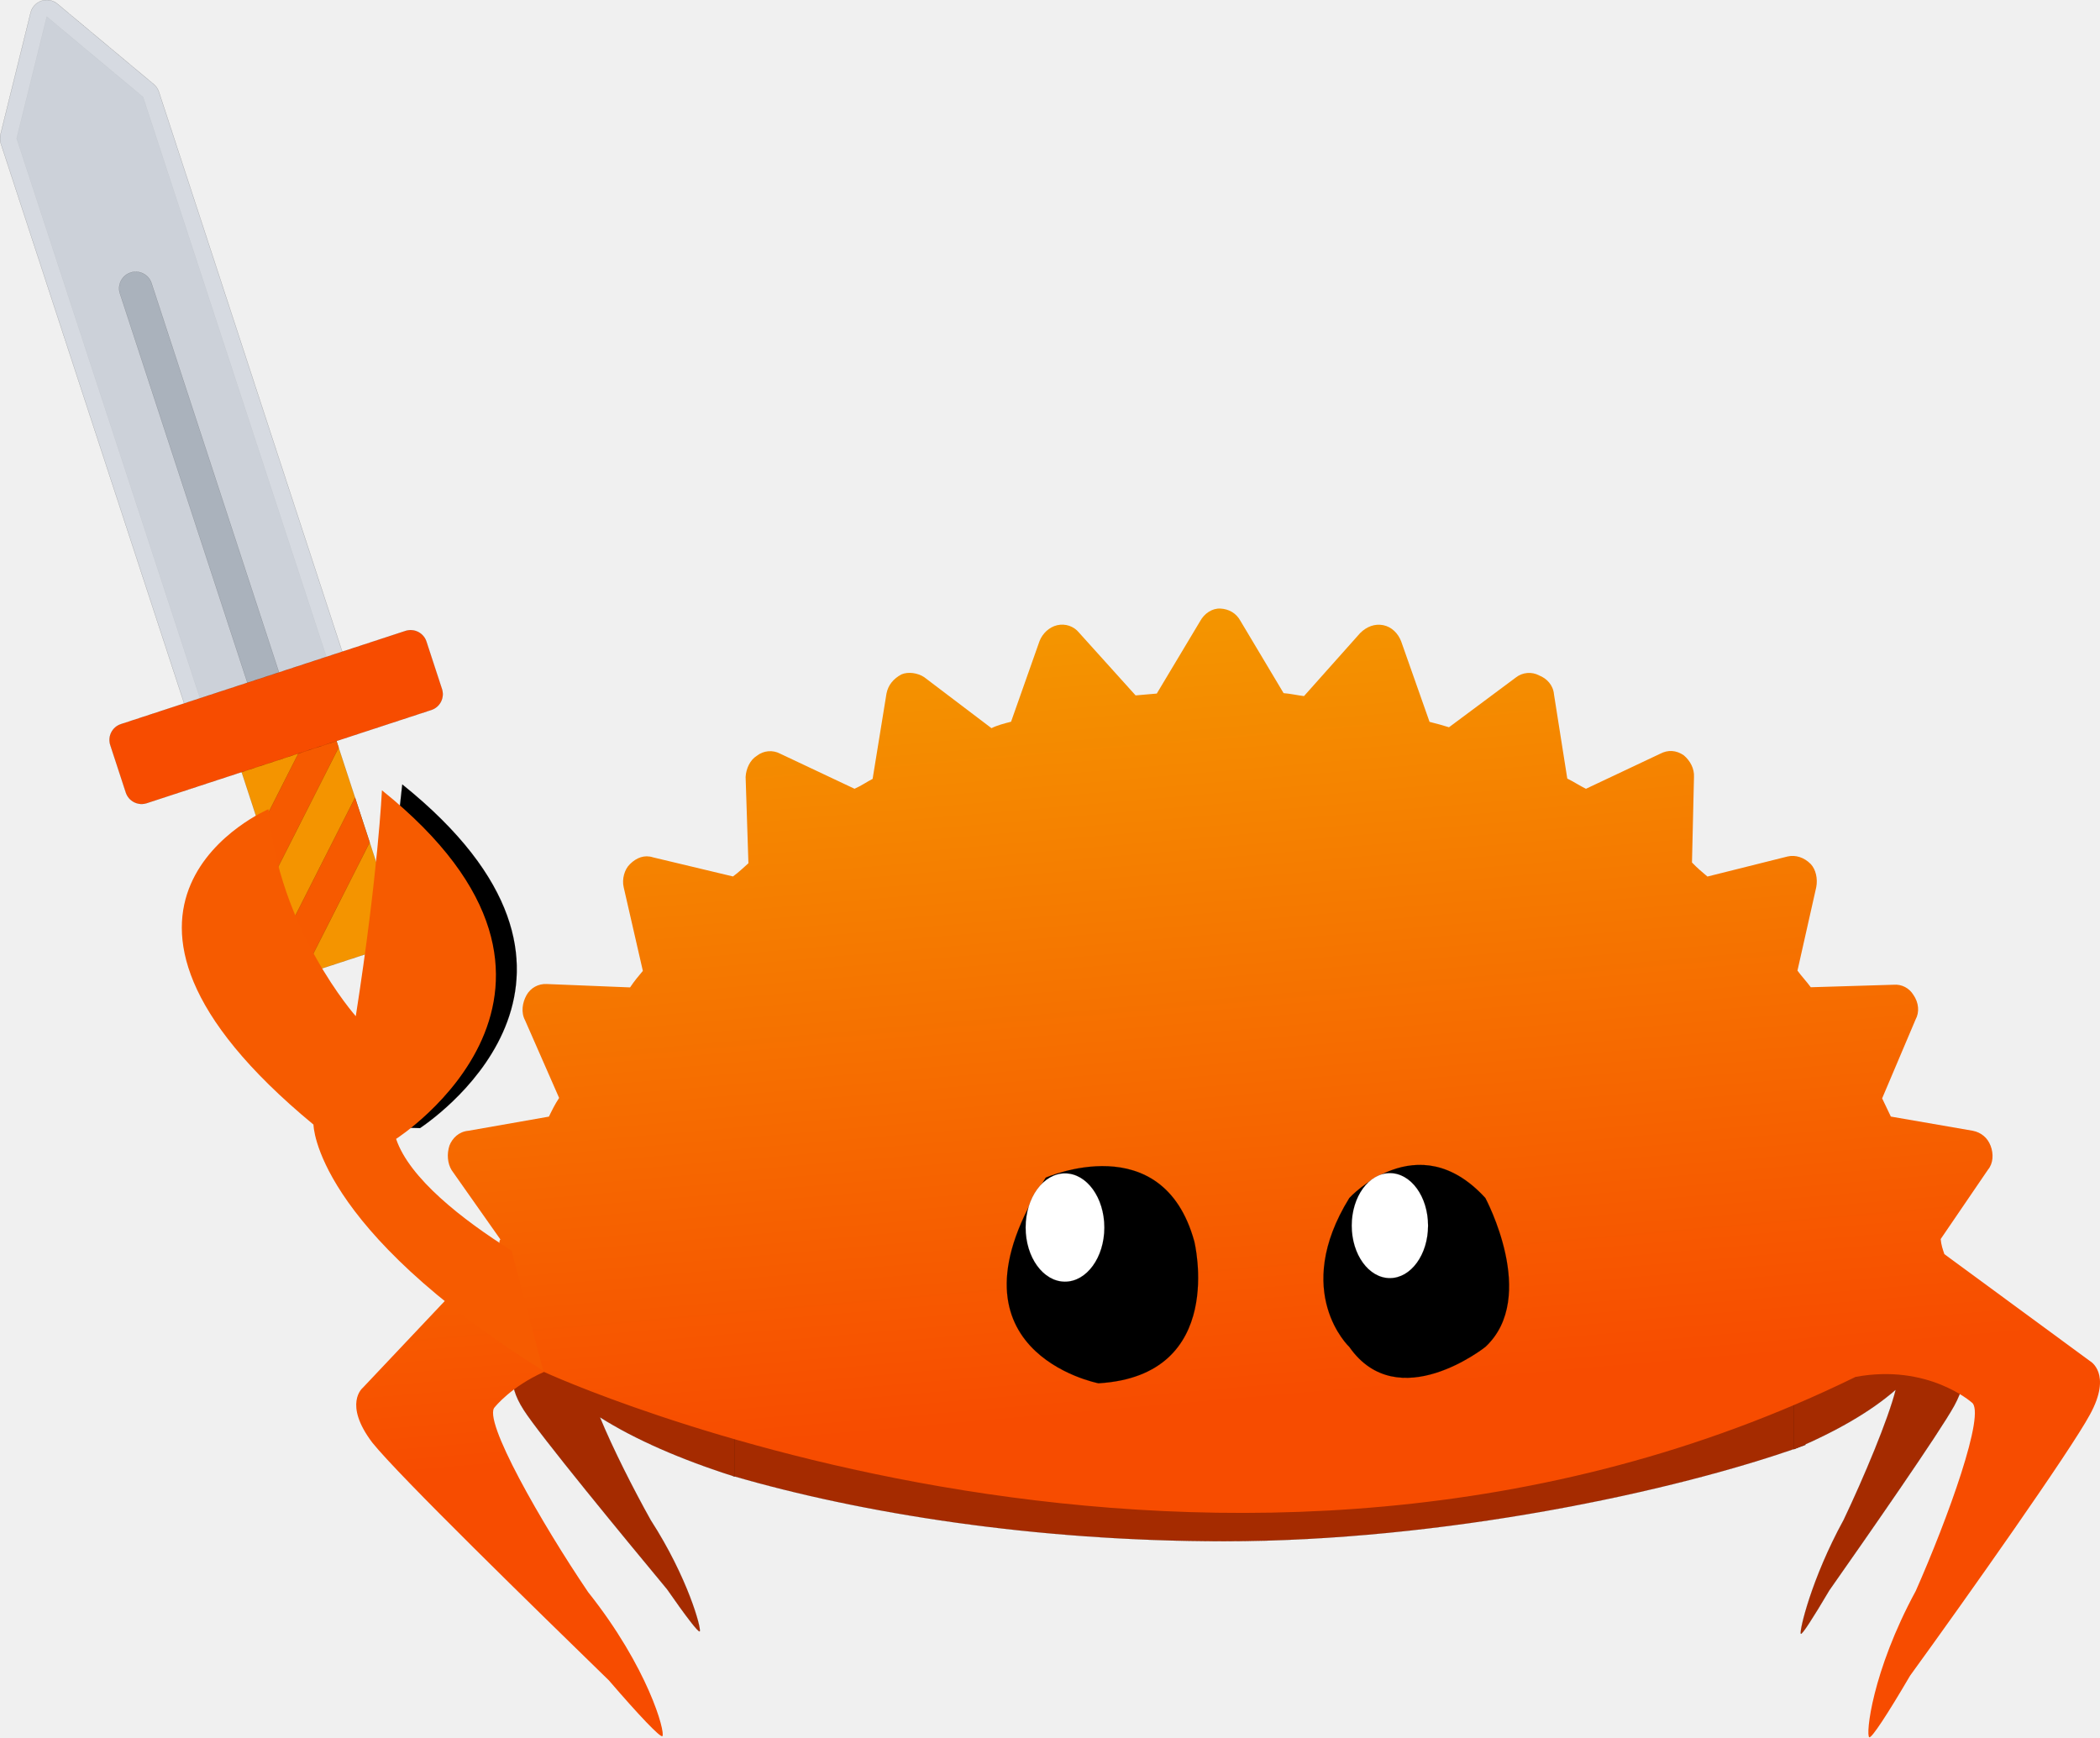
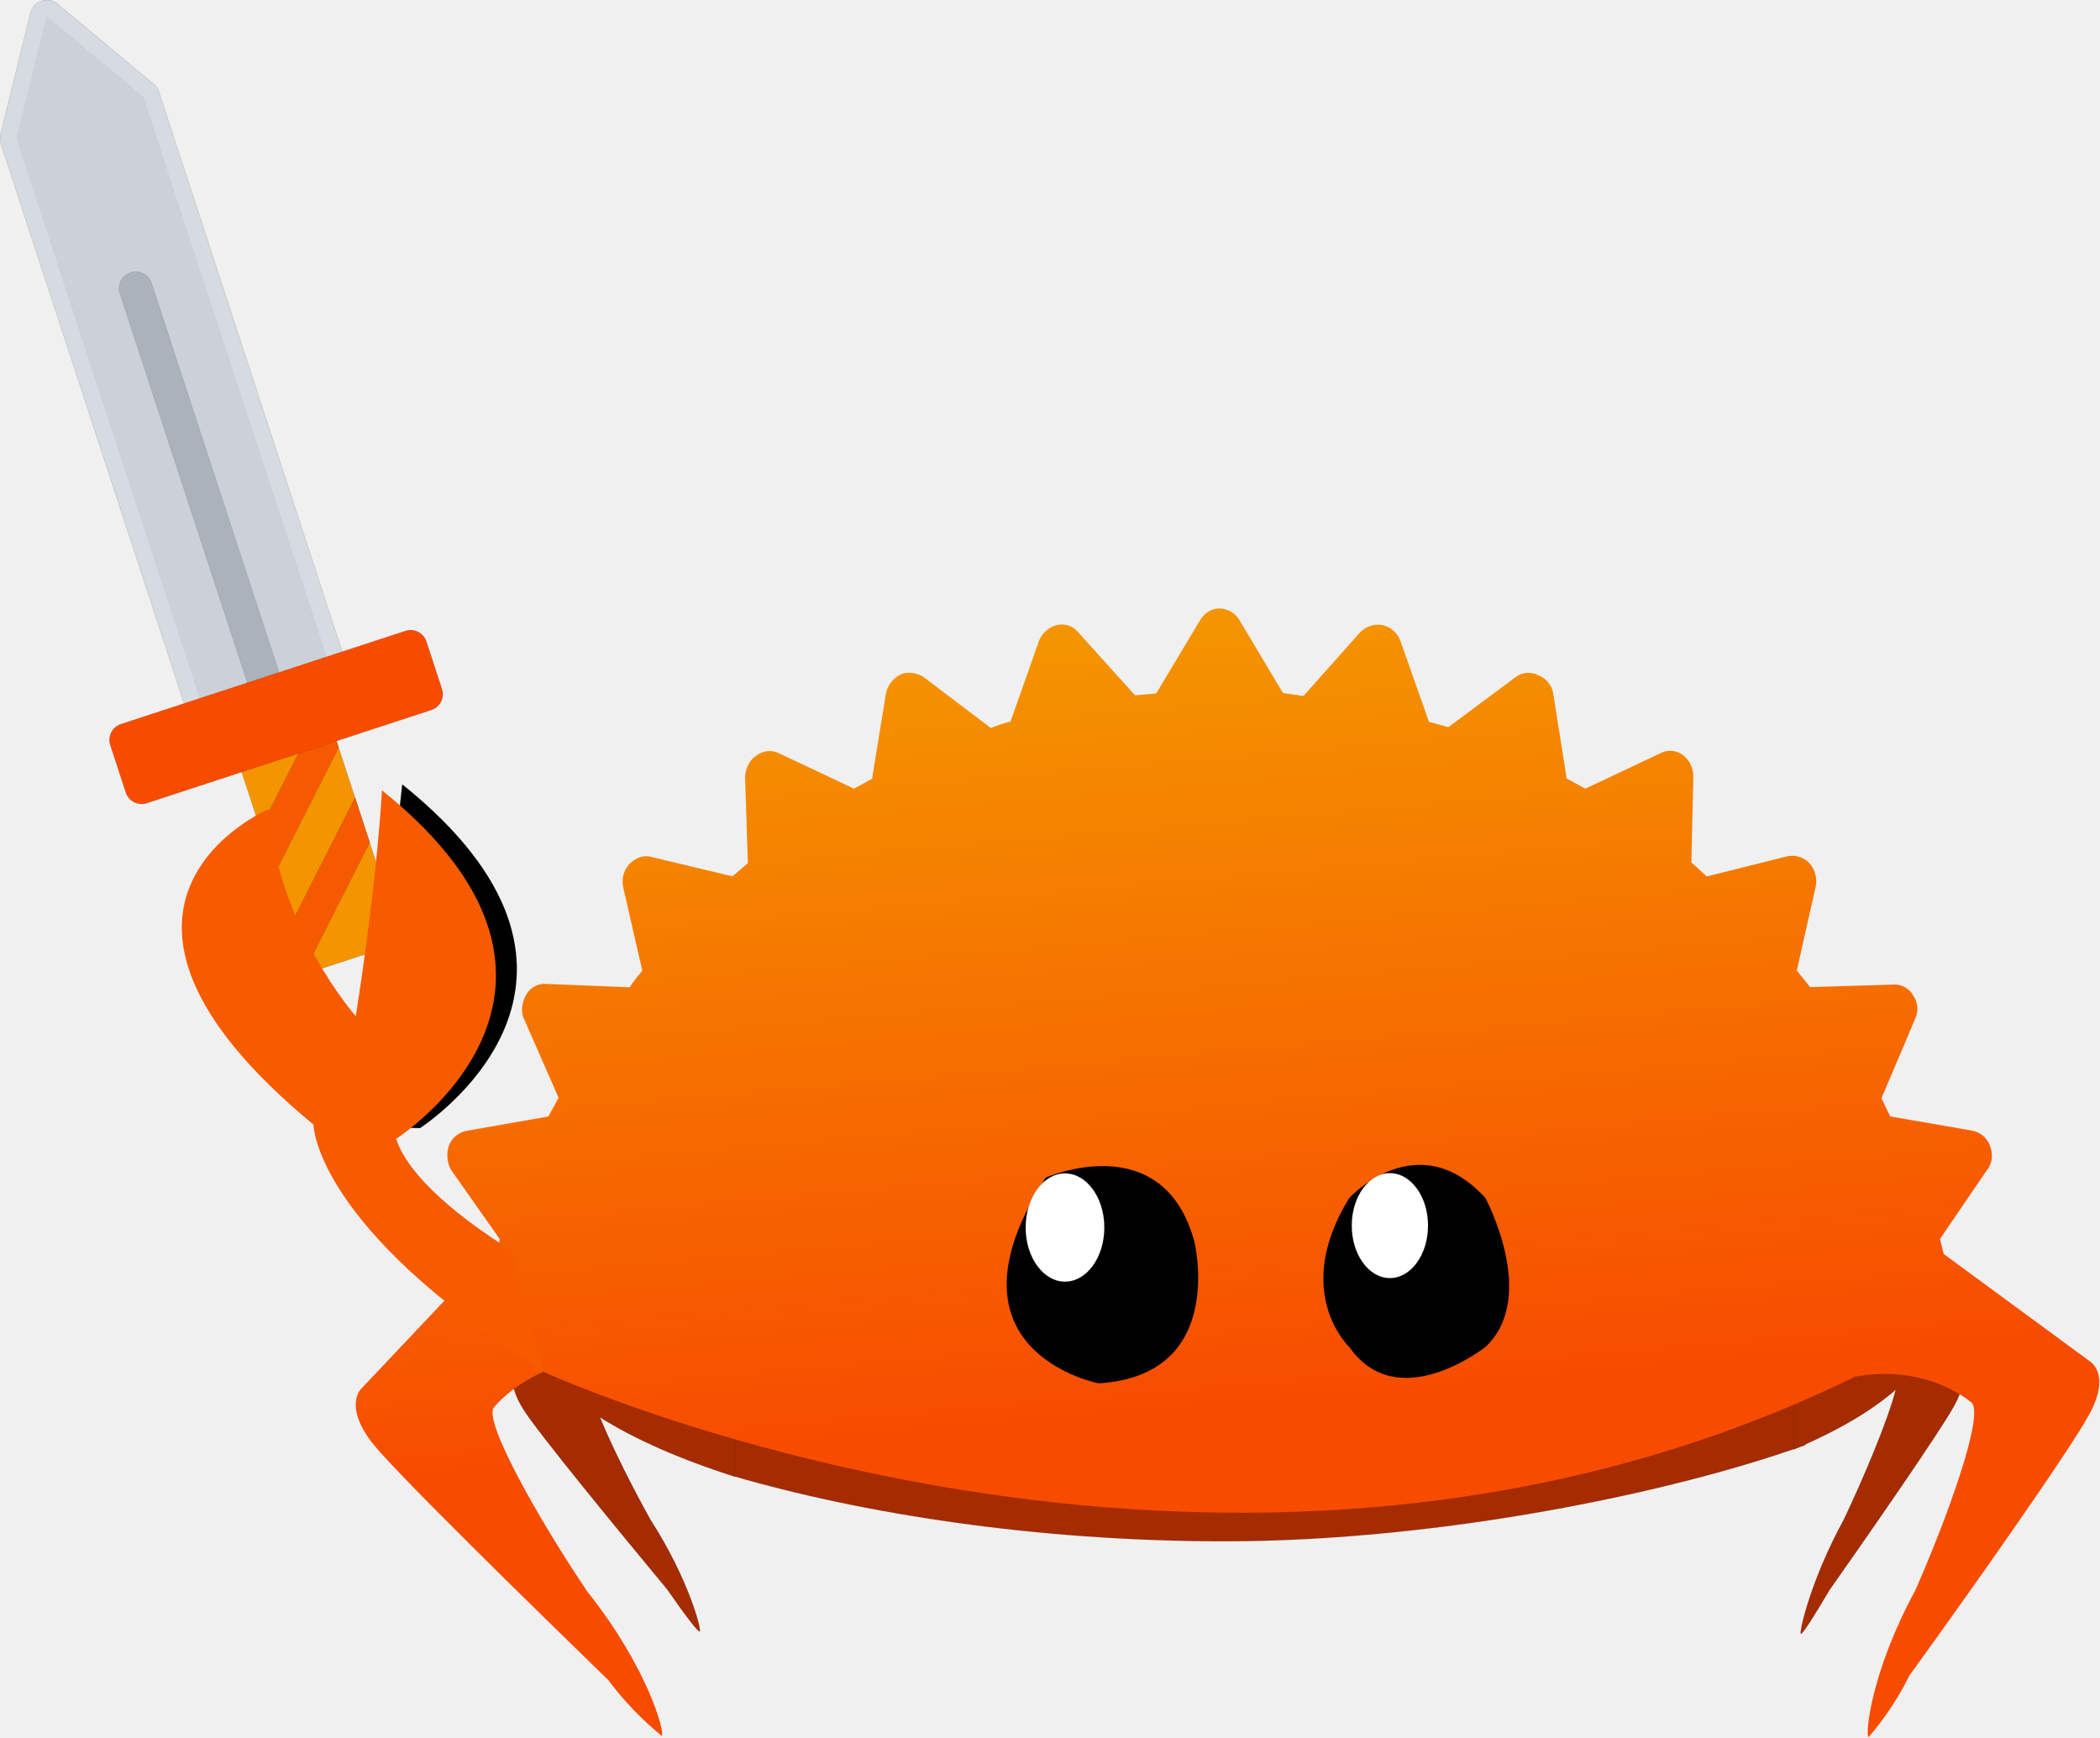
- <svg xmlns="http://www.w3.org/2000/svg" width="1342.706" height="1110.783" viewBox="0 0 1342.706 1110.783" version="1.1" xml:space="preserve" style="clip-rule:evenodd;fill-rule:evenodd;stroke-linejoin:round;stroke-miterlimit:1.414" id="svg43">
-   <defs id="defs47">
-     <linearGradient id="_Linear1" x1="0" y1="0" x2="1" y2="0" gradientUnits="userSpaceOnUse" gradientTransform="matrix(1,0,0,-1,0,-6.50515e-4)">
-       <stop offset="0" style="stop-color:rgb(247,76,0);stop-opacity:1" id="stop325" />
-       <stop offset="0.33" style="stop-color:rgb(247,76,0);stop-opacity:1" id="stop327" />
-       <stop offset="1" style="stop-color:rgb(244,150,0);stop-opacity:1" id="stop329" />
-     </linearGradient>
-     <linearGradient id="_Linear2" x1="0" y1="0" x2="1" y2="0" gradientUnits="userSpaceOnUse" gradientTransform="matrix(1,0,0,-1,3.971091,-2.486269)">
-       <stop offset="0" style="stop-color:rgb(204,58,0);stop-opacity:1" id="stop332" />
-       <stop offset="0.15" style="stop-color:rgb(204,58,0);stop-opacity:1" id="stop334" />
-       <stop offset="0.74" style="stop-color:rgb(247,76,0);stop-opacity:1" id="stop336" />
-       <stop offset="1" style="stop-color:rgb(247,76,0);stop-opacity:1" id="stop338" />
-     </linearGradient>
-     <linearGradient id="_Linear3" x1="0" y1="0" x2="1" y2="0" gradientUnits="userSpaceOnUse" gradientTransform="scale(1,-1)">
-       <stop offset="0" style="stop-color:rgb(204,58,0);stop-opacity:1" id="stop341" />
-       <stop offset="0.15" style="stop-color:rgb(204,58,0);stop-opacity:1" id="stop343" />
-       <stop offset="0.74" style="stop-color:rgb(247,76,0);stop-opacity:1" id="stop345" />
-       <stop offset="1" style="stop-color:rgb(247,76,0);stop-opacity:1" id="stop347" />
+ <svg xmlns="http://www.w3.org/2000/svg" xml:space="preserve" fill-rule="evenodd" stroke-linejoin="round" stroke-miterlimit="1.414" clip-rule="evenodd" viewBox="0 0 1342.706 1110.783">
+   <defs>
+     <linearGradient id="a" x1="0" x2="1" y1="0" y2="0" gradientTransform="scale(1 -1)" gradientUnits="userSpaceOnUse">
+       <stop offset="0" stop-color="#f74c00" />
+       <stop offset=".33" stop-color="#f74c00" />
+       <stop offset="1" stop-color="#f49600" />
    </linearGradient>
  </defs>
-   <g id="g7143" transform="translate(-57.99459,16.58419)" style="stroke:#000000;stroke-opacity:1;stroke-width:0.05;stroke-dasharray:none">
-     <path style="fill:#f49400;fill-opacity:1;stroke-width:0.05;stroke:#000000;stroke-opacity:1;stroke-dasharray:none" d="m 264.533,440.929 c -2.515,-1.274 -5.439,-1.498 -8.119,-0.621 l -40.429,13.239 c -5.586,1.824 -8.631,7.835 -6.797,13.417 l 42.117,128.586 c 1.82,5.576 7.824,8.617 13.41,6.794 l 40.428,-13.24 c 5.572,-1.831 8.616,-7.841 6.797,-13.417 L 269.823,447.103 c -0.876,-2.68 -2.774,-4.899 -5.29,-6.173 z" id="path3144" />
-     <path style="fill:#ccd1d9;stroke-width:0.05;stroke:#000000;stroke-opacity:1;stroke-dasharray:none" d="m 159.593,42.13 c -0.624,-1.888 -1.771,-3.57 -3.297,-4.849 L 94.709,-14.125 c -2.824,-2.338 -6.644,-3.069 -10.127,-1.935 -3.483,1.134 -6.138,3.998 -7.014,7.554 L 58.305,69.364 c -0.477,1.941 -0.403,3.969 0.22,5.857 L 179.043,443.259 c 1.834,5.583 7.838,8.625 13.425,6.801 l 80.853,-26.473 c 2.68,-0.878 4.906,-2.789 6.179,-5.303 1.274,-2.515 1.495,-5.433 0.617,-8.113 z" id="path3146" />
-     <path style="opacity:0.2;fill:#ffffff;stroke-width:0.05;enable-background:new;stroke:#000000;stroke-opacity:1;stroke-dasharray:none" d="m 84.581,-16.059 c -3.483,1.135 -6.138,3.998 -7.014,7.554 L 58.305,69.365 c -0.477,1.941 -0.403,3.969 0.22,5.857 L 179.043,443.259 c 1.834,5.583 7.838,8.625 13.425,6.801 l 80.853,-26.473 c 2.68,-0.878 4.906,-2.789 6.179,-5.303 1.274,-2.515 1.495,-5.433 0.617,-8.113 L 159.593,42.13 c -0.624,-1.888 -1.771,-3.57 -3.297,-4.849 L 94.709,-14.125 c -2.824,-2.338 -6.645,-3.069 -10.127,-1.934 z M 87.886,-5.95 149.481,45.442 270.008,413.475 189.151,439.954 68.631,71.924 Z" id="path3148" />
-     <path style="fill:#aab2bc;stroke-width:0.05;stroke:#000000;stroke-opacity:1;stroke-dasharray:none" d="m 232.891,436.827 c -5.587,1.824 -11.589,-1.217 -13.424,-6.8 L 134.682,171.101 c -1.824,-5.587 1.218,-11.59 6.794,-13.41 5.583,-1.834 11.594,1.211 13.417,6.797 l 84.794,258.921 c 1.822,5.577 -1.219,11.58 -6.796,13.418 z" id="path3150" />
-     <g id="g3156" transform="matrix(0.4505696,-0.889395,0.889395,0.4505696,-147.4787,435.1156)" style="fill:#f65a00;fill-opacity:1;stroke:#000000;stroke-opacity:1;stroke-width:0.05;stroke-dasharray:none">
-       <path style="fill:#f65a00;fill-opacity:1;stroke:#000000;stroke-opacity:1;stroke-width:0.05;stroke-dasharray:none" d="m 77.249,389.478 h 90.506 l 10.672,-10.672 c 2,-2 3.125,-4.703 3.125,-7.531 0,-1.078 -0.164,-2.125 -0.469,-3.125 H 98.584 Z" id="path3152" />
-       <path style="fill:#f65a00;fill-opacity:1;stroke:#000000;stroke-opacity:1;stroke-width:0.05;stroke-dasharray:none" d="M 143.842,413.4 H 53.328 l -16.117,16.125 c -1.484,1.484 -2.43,3.297 -2.859,5.203 h 88.155 z" id="path3154" />
-     </g>
+   <g stroke="#000" stroke-width=".05">
+     <path fill="#f49400" d="M206.539 457.514a10.646 10.646 0 0 0-8.12-.621l-40.429 13.24c-5.586 1.823-8.63 7.834-6.797 13.417l42.117 128.585c1.82 5.576 7.824 8.618 13.41 6.794l40.429-13.24c5.571-1.831 8.616-7.84 6.796-13.416l-42.117-128.586a10.607 10.607 0 0 0-5.29-6.173z" />
+     <path fill="#ccd1d9" d="M101.599 58.714a10.741 10.741 0 0 0-3.297-4.85L36.714 2.46A10.69 10.69 0 0 0 26.587.525a10.622 10.622 0 0 0-7.014 7.553L.31 85.948a10.6 10.6 0 0 0 .22 5.858l120.518 368.037c1.835 5.584 7.838 8.625 13.425 6.801l80.853-26.473a10.63 10.63 0 0 0 6.797-13.417z" />
+     <path fill="#fff" d="M26.587.525a10.622 10.622 0 0 0-7.015 7.554L.31 85.95a10.6 10.6 0 0 0 .22 5.858l120.518 368.036c1.835 5.584 7.838 8.625 13.425 6.801l80.853-26.473a10.63 10.63 0 0 0 6.797-13.417L101.599 58.714a10.741 10.741 0 0 0-3.297-4.85L36.714 2.46A10.686 10.686 0 0 0 26.587.525zm3.304 10.11 61.595 51.39L212.013 430.06l-80.857 26.48L10.636 88.51Z" opacity=".2" />
+     <path fill="#aab2bc" d="M174.896 453.411a10.647 10.647 0 0 1-13.423-6.8L76.687 187.685c-1.823-5.587 1.218-11.59 6.794-13.41 5.583-1.835 11.594 1.21 13.417 6.797l84.795 258.921c1.822 5.577-1.22 11.58-6.797 13.418z" />
+     <path fill="#f65a00" d="m175.733 558.482 40.779-80.496-4.683-14.3a10.612 10.612 0 0 0-8.281-7.163l-37.172 73.374Zm51.28-48.449-40.782 80.503 7.08 21.6a10.593 10.593 0 0 0 3.339 4.887l39.72-78.405z" />
  </g>
-   <g id="g3142" transform="translate(-1143.083,403.7928)" style="stroke:#000000;stroke-opacity:1;stroke-width:0.05;stroke-dasharray:none">
-     <g transform="translate(1925.768,581.6373)" id="g278" style="clip-rule:evenodd;fill-rule:evenodd;stroke-linejoin:round;stroke-miterlimit:1.414;stroke:#000000;stroke-opacity:1;stroke-width:0.05;stroke-dasharray:none">
-       <path d="m 0,-279.559 c -121.238,0 -231.39,14.576 -312.939,38.329 l -0.999,199.508 C -232.389,-17.968 -121.238,0 0,0 138.76,0 288.216,-31.459 371.66,-61.553 L 346.431,-230.37 C 262.987,-260.465 138.76,-279.559 0,-279.559" style="fill:#a52b00;fill-rule:nonzero;stroke:#000000;stroke-opacity:1;stroke-width:0.05;stroke-dasharray:none" id="path276" />
-     </g>
-     <g transform="translate(2397.175,520.2593)" id="g282" style="clip-rule:evenodd;fill-rule:evenodd;stroke-linejoin:round;stroke-miterlimit:1.414;stroke:#000000;stroke-opacity:1;stroke-width:0.05;stroke-dasharray:none">
-       <path d="m 0,-53.32 -14.211,-29.441 c 0.073,-1.118 0.131,-2.237 0.131,-3.36 0,-33.375 -34.706,-64.135 -93.097,-88.762 V 2.643 c 27.245,-11.492 49.348,-24.317 65.156,-38.125 -4.652,18.707 -20.564,56.553 -33.25,83.168 -20.85,38.066 -28.4,71.203 -27.432,72.844 0.617,1.033 7.73,-9.94 18.219,-27.721 C -60.074,58.028 -13.82,-8.373 -4.575,-25.287 5.897,-44.461 0,-53.32 0,-53.32" style="fill:#a52b00;fill-rule:nonzero;stroke:#000000;stroke-opacity:1;stroke-width:0.05;stroke-dasharray:none" id="path280" />
-     </g>
-     <g transform="translate(1477.488,536.0383)" id="g286" style="clip-rule:evenodd;fill-rule:evenodd;stroke-linejoin:round;stroke-miterlimit:1.414;stroke:#000000;stroke-opacity:1;stroke-width:0.05;stroke-dasharray:none">
-       <path d="m 0,-99.954 c 0,6.428 1.293,12.76 3.788,18.969 l -8.511,15.15 c 0,0 -6.818,8.846 5.188,27.508 10.59,16.455 63.635,80.867 91.632,114.598 12.026,17.293 20.179,27.945 20.893,26.916 1.124,-1.633 -7.476,-34.1 -31.359,-71.141 -11.144,-19.895 -24.454,-46.252 -32.442,-65.721 22.303,14.116 51.483,26.92 86.152,37.94 V -204.17 C 51.797,-177.622 0,-140.737 0,-99.954" style="fill:#a52b00;fill-rule:nonzero;stroke:#000000;stroke-opacity:1;stroke-width:0.05;stroke-dasharray:none" id="path284" />
-     </g>
-     <g transform="matrix(-65.8097,-752.207,-752.207,65.8097,1950.131,740.9293)" id="g290" style="clip-rule:evenodd;fill-rule:evenodd;stroke-linejoin:round;stroke-miterlimit:1.414;stroke:#000000;stroke-opacity:1;stroke-width:0;stroke-dasharray:none">
-       <path d="M 0.991,-0.034 0.933,0.008 c 0,0.006 0,0.012 0,0.018 L 0.99,0.069 C 0.996,0.073 0.999,0.08 0.998,0.087 0.997,0.094 0.992,0.1 0.986,0.103 L 0.92,0.133 C 0.919,0.139 0.918,0.145 0.916,0.15 L 0.964,0.203 C 0.968,0.208 0.97,0.216 0.968,0.222 0.965,0.229 0.96,0.234 0.953,0.236 L 0.882,0.254 C 0.88,0.259 0.877,0.264 0.875,0.27 L 0.91,0.33 c 0.004,0.006 0.004,0.014 0,0.02 C 0.907,0.356 0.9,0.36 0.893,0.361 L 0.82,0.365 C 0.817,0.369 0.813,0.374 0.81,0.379 L 0.832,0.445 C 0.835,0.452 0.833,0.459 0.828,0.465 0.824,0.47 0.816,0.473 0.809,0.472 L 0.737,0.462 C 0.733,0.466 0.729,0.47 0.724,0.474 l 0.009,0.07 C 0.734,0.551 0.731,0.558 0.725,0.562 0.719,0.566 0.711,0.568 0.704,0.565 L 0.636,0.542 C 0.631,0.546 0.626,0.549 0.621,0.552 L 0.615,0.621 c 0,0.008 -0.005,0.014 -0.011,0.017 -0.007,0.003 -0.015,0.003 -0.021,0 L 0.521,0.602 C 0.52,0.603 0.519,0.603 0.518,0.603 L 0.406,0.729 c 0,0 -0.012,0.018 -0.047,-0.004 C 0.329,0.705 0.206,0.599 0.141,0.543 0.109,0.52 0.089,0.504 0.09,0.502 0.093,0.499 0.149,0.509 0.217,0.554 0.278,0.588 0.371,0.631 0.38,0.619 c 0,0 0.016,-0.015 0.026,-0.044 0,0 0,0 0,0 10e-4,0.001 10e-4,0.001 0,0 0,0 -0.315,-0.551 -0.101,-1.106 C 0.311,-0.593 0.275,-0.627 0.275,-0.627 0.266,-0.639 0.178,-0.598 0.12,-0.566 0.055,-0.523 0.002,-0.513 0,-0.516 -0.001,-0.518 0.018,-0.533 0.049,-0.555 0.11,-0.608 0.227,-0.707 0.256,-0.726 0.289,-0.748 0.301,-0.73 0.301,-0.73 l 0.101,0.115 c 0.004,0.001 0.008,0.002 0.013,0.002 L 0.47,-0.658 c 0.005,-0.005 0.013,-0.006 0.02,-0.004 0.007,0.002 0.012,0.007 0.014,0.014 l 0.018,0.068 c 0.005,0.002 0.011,0.004 0.016,0.006 l 0.064,-0.034 c 0.006,-0.004 0.014,-0.004 0.021,0 0.006,0.003 0.01,0.009 0.01,0.016 l 0.004,0.07 c 0.005,0.003 0.01,0.007 0.015,0.01 l 0.069,-0.022 c 0.007,-0.002 0.015,-0.001 0.02,0.003 0.006,0.005 0.009,0.012 0.008,0.019 l -0.011,0.069 c 0.004,0.004 0.008,0.008 0.013,0.012 l 0.072,-0.008 c 0.007,-0.001 0.014,0.002 0.019,0.007 0.005,0.006 0.006,0.013 0.003,0.02 l -0.024,0.065 c 0.003,0.005 0.007,0.01 0.01,0.015 l 0.072,0.005 c 0.008,0 0.014,0.005 0.017,0.011 0.004,0.006 0.004,0.014 0,0.02 l -0.037,0.06 c 0.002,0.005 0.004,0.01 0.006,0.016 l 0.07,0.018 c 0.007,0.002 0.013,0.007 0.015,0.014 0.002,0.007 0,0.014 -0.005,0.02 L 0.92,-0.116 c 0.001,0.005 0.003,0.011 0.004,0.017 l 0.064,0.031 C 0.995,-0.065 0.999,-0.059 1,-0.052 1.001,-0.045 0.997,-0.038 0.991,-0.034 Z M 0.406,0.575 c 0,0 0,0 0,0 0,0 0,0 0,0 z" style="fill:url(#_Linear1);fill-rule:nonzero;stroke:#000000;stroke-opacity:1;stroke-width:0;stroke-dasharray:none" id="path288" />
-     </g>
-     <g transform="translate(2075.544,421.9503)" id="g298" style="clip-rule:evenodd;fill-rule:evenodd;stroke-linejoin:round;stroke-miterlimit:1.414;stroke:#000000;stroke-opacity:1;stroke-width:0.05;stroke-dasharray:none">
-             
-         </g>
-     <g transform="matrix(-1.53e-5,-267.211,-267.211,1.53e-5,2137.89,708.8473)" id="g302" style="clip-rule:evenodd;fill-rule:evenodd;stroke-linejoin:round;stroke-miterlimit:1.414;stroke:#000000;stroke-opacity:1;stroke-width:0;stroke-dasharray:none">
-             
-         </g>
-     <g transform="translate(2005.816,454.2273)" id="g306" style="clip-rule:evenodd;fill-rule:evenodd;stroke-linejoin:round;stroke-miterlimit:1.414;stroke:#000000;stroke-opacity:1;stroke-width:0.05;stroke-dasharray:none">
-       <path d="m 0,-92.063 c 0,0 43.486,-47.615 86.974,0 0,0 34.17,63.492 0,95.234 0,0 -55.912,44.444 -86.974,0 0,0 -37.275,-34.921 0,-95.234" style="fill-rule:nonzero;stroke:#000000;stroke-opacity:1;stroke-width:0.05;stroke-dasharray:none" id="path304" />
-     </g>
-     <g transform="translate(2056.162,379.8263)" id="g310" style="clip-rule:evenodd;fill-rule:evenodd;stroke-linejoin:round;stroke-miterlimit:1.414;stroke:#000000;stroke-opacity:1;stroke-width:0.05;stroke-dasharray:none">
-       <path d="m 0,0.002 c 0,18.541 -10.93,33.572 -24.408,33.572 -13.477,0 -24.406,-15.031 -24.406,-33.572 0,-18.541 10.929,-33.574 24.406,-33.574 C -10.93,-33.572 0,-18.539 0,0.002" style="fill:#ffffff;fill-rule:nonzero;stroke:#000000;stroke-opacity:1;stroke-width:0.05;stroke-dasharray:none" id="path308" />
-     </g>
-     <g transform="translate(1811.725,447.6013)" id="g314" style="clip-rule:evenodd;fill-rule:evenodd;stroke-linejoin:round;stroke-miterlimit:1.414;stroke:#000000;stroke-opacity:1;stroke-width:0.05;stroke-dasharray:none">
-       <path d="m 0,-98.439 c 0,0 74.596,-33.028 94.956,40.691 0,0 21.327,85.926 -61.259,90.776 0,0 -105.31,-20.283 -33.697,-131.467" style="fill-rule:nonzero;stroke:#000000;stroke-opacity:1;stroke-width:0.05;stroke-dasharray:none" id="path312" />
-     </g>
-     <g transform="translate(1849.19,381.0453)" id="g318" style="clip-rule:evenodd;fill-rule:evenodd;stroke-linejoin:round;stroke-miterlimit:1.414;stroke:#000000;stroke-opacity:1;stroke-width:0.05;stroke-dasharray:none">
-       <path d="m 0,0 c 0,19.119 -11.27,34.627 -25.173,34.627 -13.898,0 -25.171,-15.508 -25.171,-34.627 0,-19.124 11.273,-34.627 25.171,-34.627 C -11.27,-34.627 0,-19.124 0,0" style="fill:#ffffff;fill-rule:nonzero;stroke:#000000;stroke-opacity:1;stroke-width:0.05;stroke-dasharray:none" id="path316" />
-     </g>
-     <g transform="matrix(0.02805423,-0.9996064,-0.9996064,-0.02805423,1549.689,241.9888)" id="g294" style="clip-rule:evenodd;fill-rule:evenodd;stroke-linejoin:round;stroke-miterlimit:1.414;stroke:#000000;stroke-opacity:1;stroke-width:0.05;stroke-dasharray:none">
-       <path d="m 0,167.33 c -1.664,-1.42 -2.536,-2.262 -2.536,-2.262 L 140.006,153.391 C 23.733,0 -69.418,122.193 -79.333,135.855 v 31.475 z" style="fill-rule:nonzero;stroke:#000000;stroke-opacity:1;stroke-width:0.05;stroke-dasharray:none" id="path292" />
-     </g>
-     <g transform="matrix(238.9269,6.705565,-6.705565,238.9269,1256.693,281.9518)" id="g322" style="clip-rule:evenodd;fill:#f65b00;fill-opacity:1;fill-rule:evenodd;stroke-linejoin:round;stroke-miterlimit:1.414;stroke:#000000;stroke-opacity:1;stroke-width:0;stroke-dasharray:none">
-       <path d="m 0.367,0.129 c -0.731,-0.57 -0.144,-0.84 -0.144,-0.84 0.036,0.32 0.249,0.547 0.249,0.547 0.049,-0.384 0.053,-0.606 0.053,-0.606 0.678,0.514 0.064,0.931 0.064,0.931 0.038,0.104 0.183,0.211 0.317,0.29 L 1,0.77 C 0.376,0.403 0.367,0.129 0.367,0.129 Z" style="fill:#f65b00;fill-opacity:1;fill-rule:nonzero;stroke:#000000;stroke-opacity:1;stroke-width:0;stroke-dasharray:none" id="path320" />
-     </g>
+   <g fill-rule="nonzero" stroke="#000" stroke-width=".05">
+     <path fill="#a52b00" d="M782.686 705.871c-121.238 0-231.39 14.576-312.94 38.329l-.998 199.508c81.549 23.754 192.7 41.722 313.938 41.722 138.76 0 288.216-31.459 371.66-61.553l-25.23-168.817c-83.443-30.095-207.67-49.189-346.43-49.189" />
+     <path fill="#a52b00" d="m1254.092 870.732-14.211-29.441c.073-1.118.13-2.237.13-3.36 0-33.375-34.705-64.135-93.096-88.762v177.526c27.245-11.492 49.348-24.317 65.156-38.125-4.652 18.707-20.564 56.553-33.25 83.168-20.85 38.066-28.4 71.203-27.432 72.844.617 1.033 7.73-9.94 18.219-27.721 24.41-34.78 70.664-101.182 79.909-118.096 10.472-19.174 4.575-28.033 4.575-28.033m-919.686-30.855c0 6.428 1.293 12.76 3.788 18.97l-8.511 15.15s-6.818 8.845 5.188 27.507c10.59 16.455 63.635 80.867 91.632 114.598 12.026 17.293 20.179 27.945 20.893 26.916 1.124-1.633-7.476-34.1-31.36-71.14-11.143-19.896-24.453-46.253-32.441-65.722 22.303 14.116 51.483 26.92 86.152 37.94V735.661c-83.544 26.548-135.341 63.433-135.341 104.216" />
+     <path fill="url(#a)" stroke="none" d="M.991-.034.933.008v.018L.99.069a.018.018 0 0 1 .008.018.022.022 0 0 1-.012.016L.92.133A.085.085 0 0 1 .916.15l.048.053C.968.208.97.216.968.222a.023.023 0 0 1-.015.014L.882.254.875.27.91.33a.018.018 0 0 1 0 .02C.907.356.9.36.893.361L.82.365.81.379l.022.066c.003.007.001.014-.004.02a.022.022 0 0 1-.019.007L.737.462a.154.154 0 0 1-.013.012l.009.07a.018.018 0 0 1-.008.018C.719.566.711.568.704.565L.636.542l-.015.01-.006.069a.02.02 0 0 1-.011.017.026.026 0 0 1-.021 0L.521.602.518.603.406.729S.394.747.359.725C.329.705.206.599.141.543A.267.267 0 0 1 .09.502C.093.499.149.509.217.554.278.588.371.631.38.619c0 0 .016-.015.026-.044.001.001.001.001 0 0 0 0-.315-.551-.101-1.106.006-.062-.03-.096-.03-.096C.266-.639.178-.598.12-.566c-.065.043-.118.053-.12.05a.245.245 0 0 1 .049-.039C.11-.608.227-.707.256-.726.289-.748.301-.73.301-.73l.101.115.013.002.055-.045c.005-.005.013-.006.02-.004a.02.02 0 0 1 .014.014l.018.068.016.006.064-.034a.02.02 0 0 1 .021 0c.006.003.01.009.01.016l.004.07.015.01.069-.022a.023.023 0 0 1 .02.003.02.02 0 0 1 .008.019l-.011.069.013.012.072-.008a.023.023 0 0 1 .019.007.018.018 0 0 1 .003.02l-.024.065.01.015.072.005a.02.02 0 0 1 .017.011.018.018 0 0 1 0 .02l-.037.06.006.016.07.018a.021.021 0 0 1 .015.014.021.021 0 0 1-.005.02L.92-.116l.004.017.064.031A.02.02 0 0 1 1-.052c.001.007-.003.014-.009.018ZM.406.575z" transform="scale(-755 755) rotate(-85 .293 1.341)" />
+     <path d="M862.734 765.957s43.486-47.615 86.974 0c0 0 34.17 63.492 0 95.234 0 0-55.912 44.444-86.974 0 0 0-37.275-34.921 0-95.234" />
+     <path fill="#fff" d="M913.08 783.621c0 18.541-10.93 33.572-24.408 33.572-13.477 0-24.406-15.031-24.406-33.572 0-18.541 10.929-33.574 24.406-33.574 13.478 0 24.408 15.033 24.408 33.574" />
+     <path d="M668.642 752.955s74.596-33.028 94.956 40.691c0 0 21.327 85.926-61.26 90.776 0 0-105.31-20.283-33.696-131.467" />
+     <path fill="#fff" d="M706.108 784.838c0 19.119-11.27 34.627-25.173 34.627-13.898 0-25.171-15.508-25.171-34.627 0-19.124 11.273-34.627 25.17-34.627 13.904 0 25.174 15.503 25.174 34.627" />
+     <path d="M239.342 641.087c1.372 1.703 2.19 2.599 2.19 2.599l15.67-142.159c150.07 120.53 25.311 210.217 11.377 219.745l-31.463-.883z" />
+     <path fill="#f65b00" stroke="none" d="M200.431 719.027C29.598 577.937 171.66 517.363 171.66 517.363c6.455 76.698 55.825 132.363 55.825 132.363 14.282-91.42 16.726-144.435 16.726-144.435 158.546 127.355 9.049 222.87 9.049 222.87 8.382 25.104 42.308 51.641 73.795 71.415l20.32 76.848c-146.63-91.87-146.943-157.397-146.943-157.397Z" />
  </g>
-   <g id="g3162" transform="matrix(0.4505696,-0.889395,0.889395,0.4505696,-205.4733,451.6998)" style="stroke:#000000;stroke-opacity:1;stroke-width:0.05;stroke-dasharray:none">
-     <path style="fill:#f74c00;fill-opacity:1;stroke:#000000;stroke-opacity:1;stroke-width:0.05;stroke-dasharray:none" d="M 253.848,393.9 118.084,258.138 c -4.164,-4.164 -10.914,-4.164 -15.078,0 l -22.632,22.624 c -4.164,4.172 -4.164,10.922 0,15.078 l 135.763,135.764 c 2,2 4.711,3.125 7.539,3.125 2.836,0 5.547,-1.125 7.547,-3.125 l 22.625,-22.625 c 4.163,-4.157 4.163,-10.922 0,-15.079 z" id="path3158" />
-   </g>
+   <path fill="#f74c00" stroke="#000" stroke-width=".05" d="M259.236 403.408 77.318 462.986c-5.58 1.827-8.62 7.83-6.793 13.41l9.924 30.322c1.835 5.584 7.838 8.625 13.41 6.794l181.919-59.576a10.63 10.63 0 0 0 6.797-13.417l-9.928-30.317c-1.822-5.575-7.838-8.623-13.411-6.794z" />
</svg>
